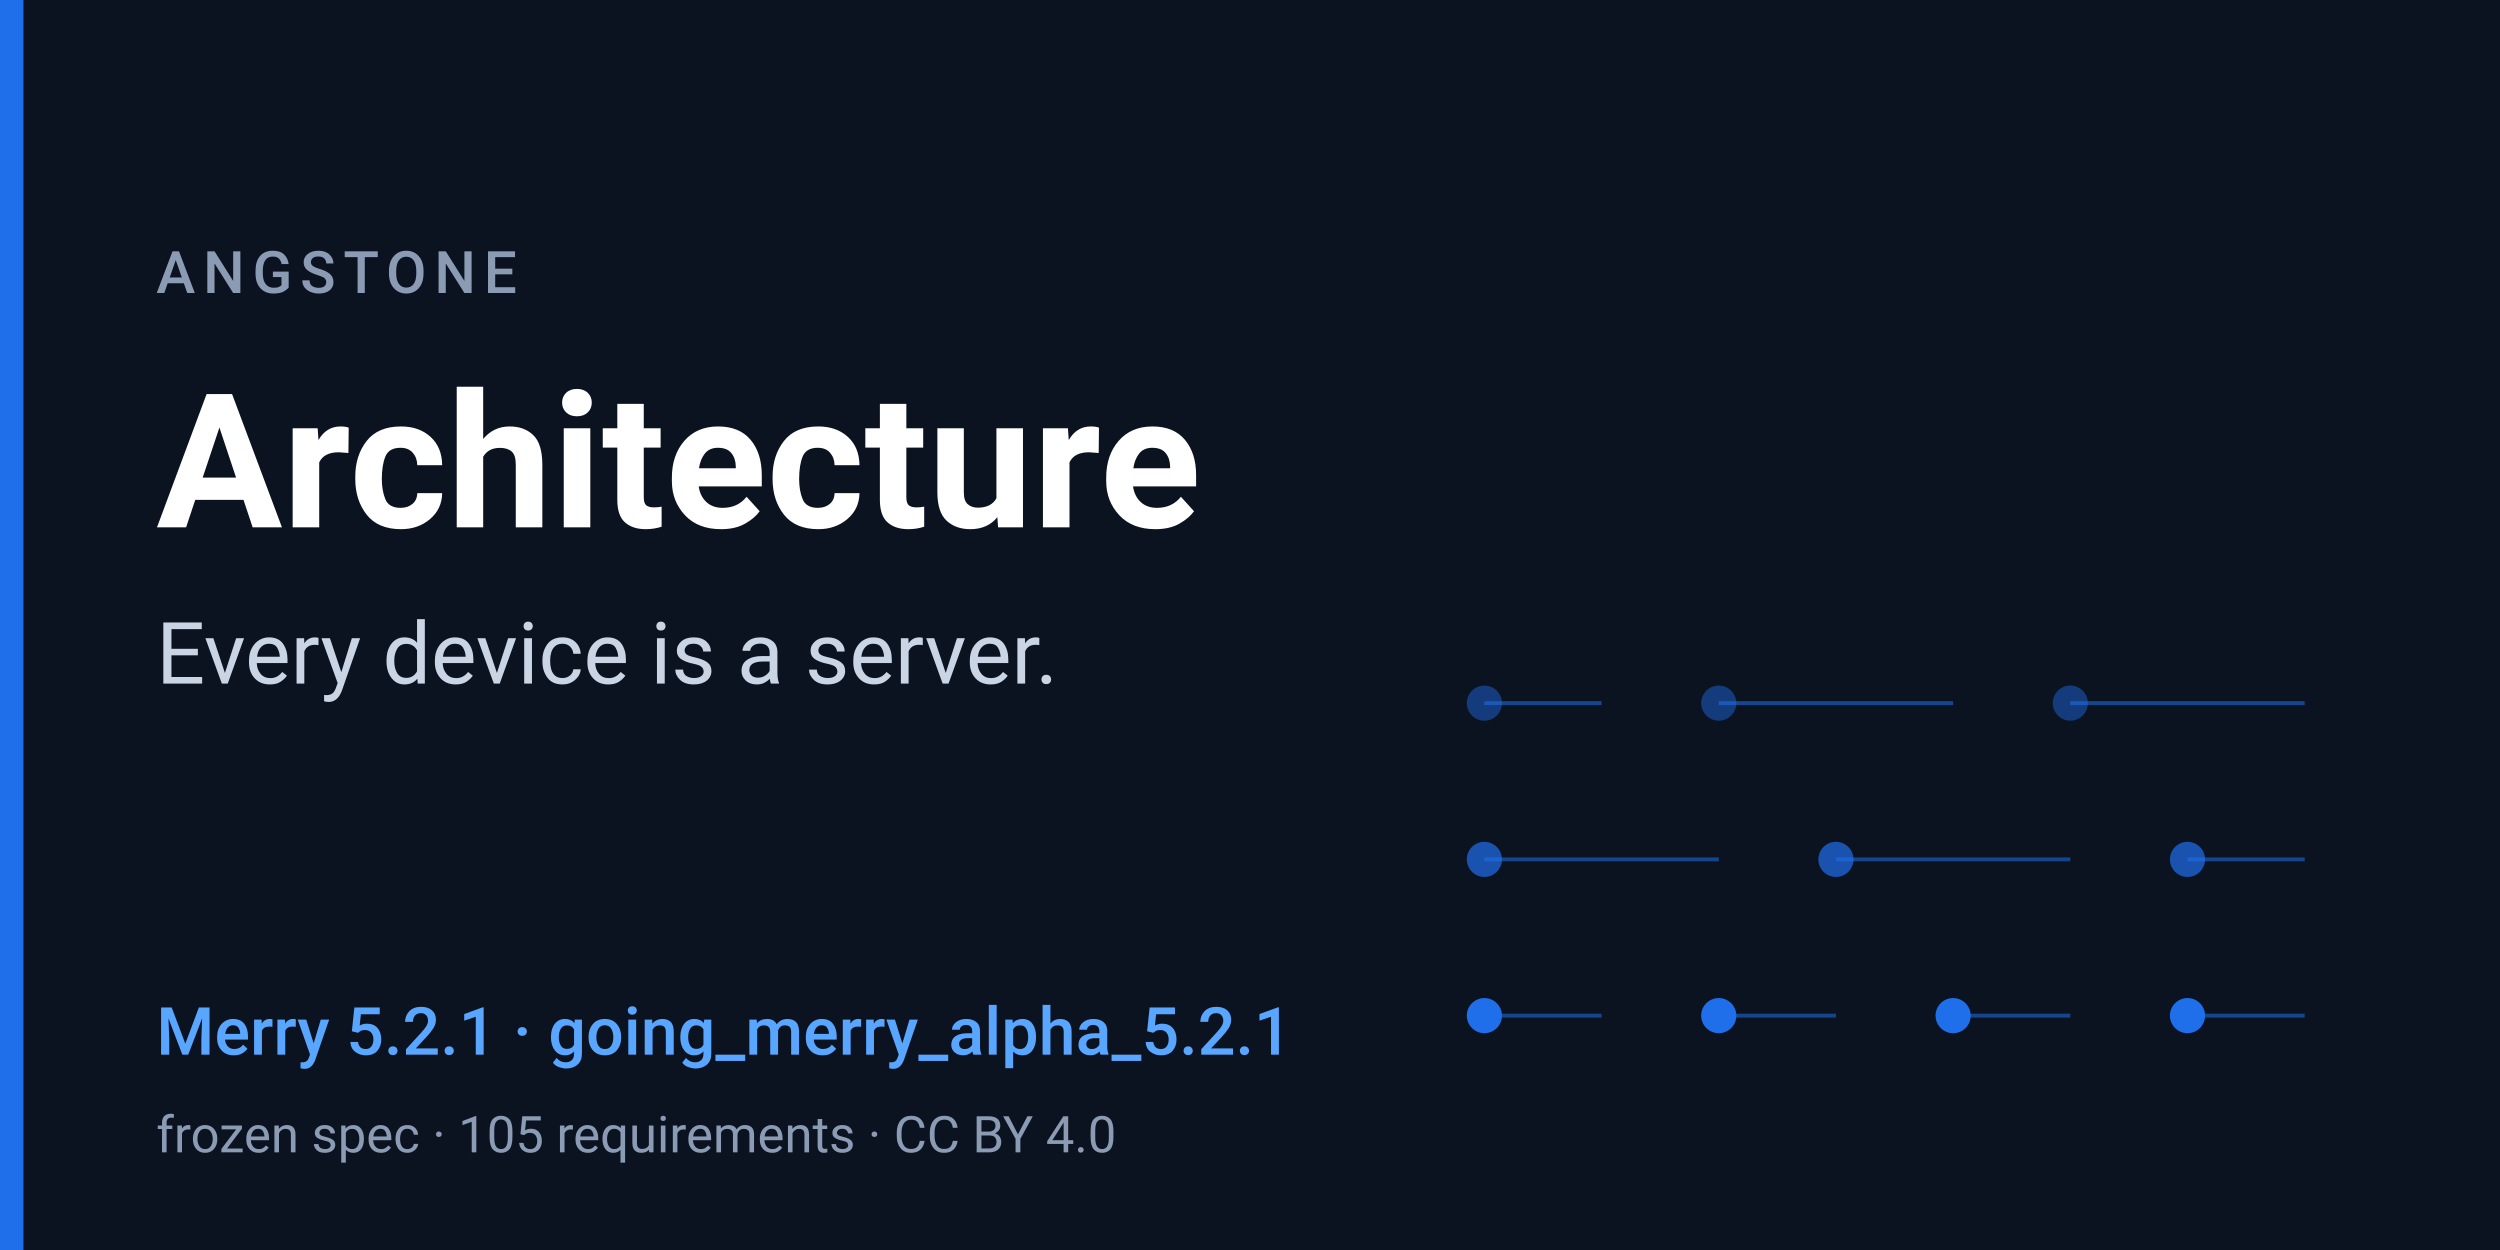
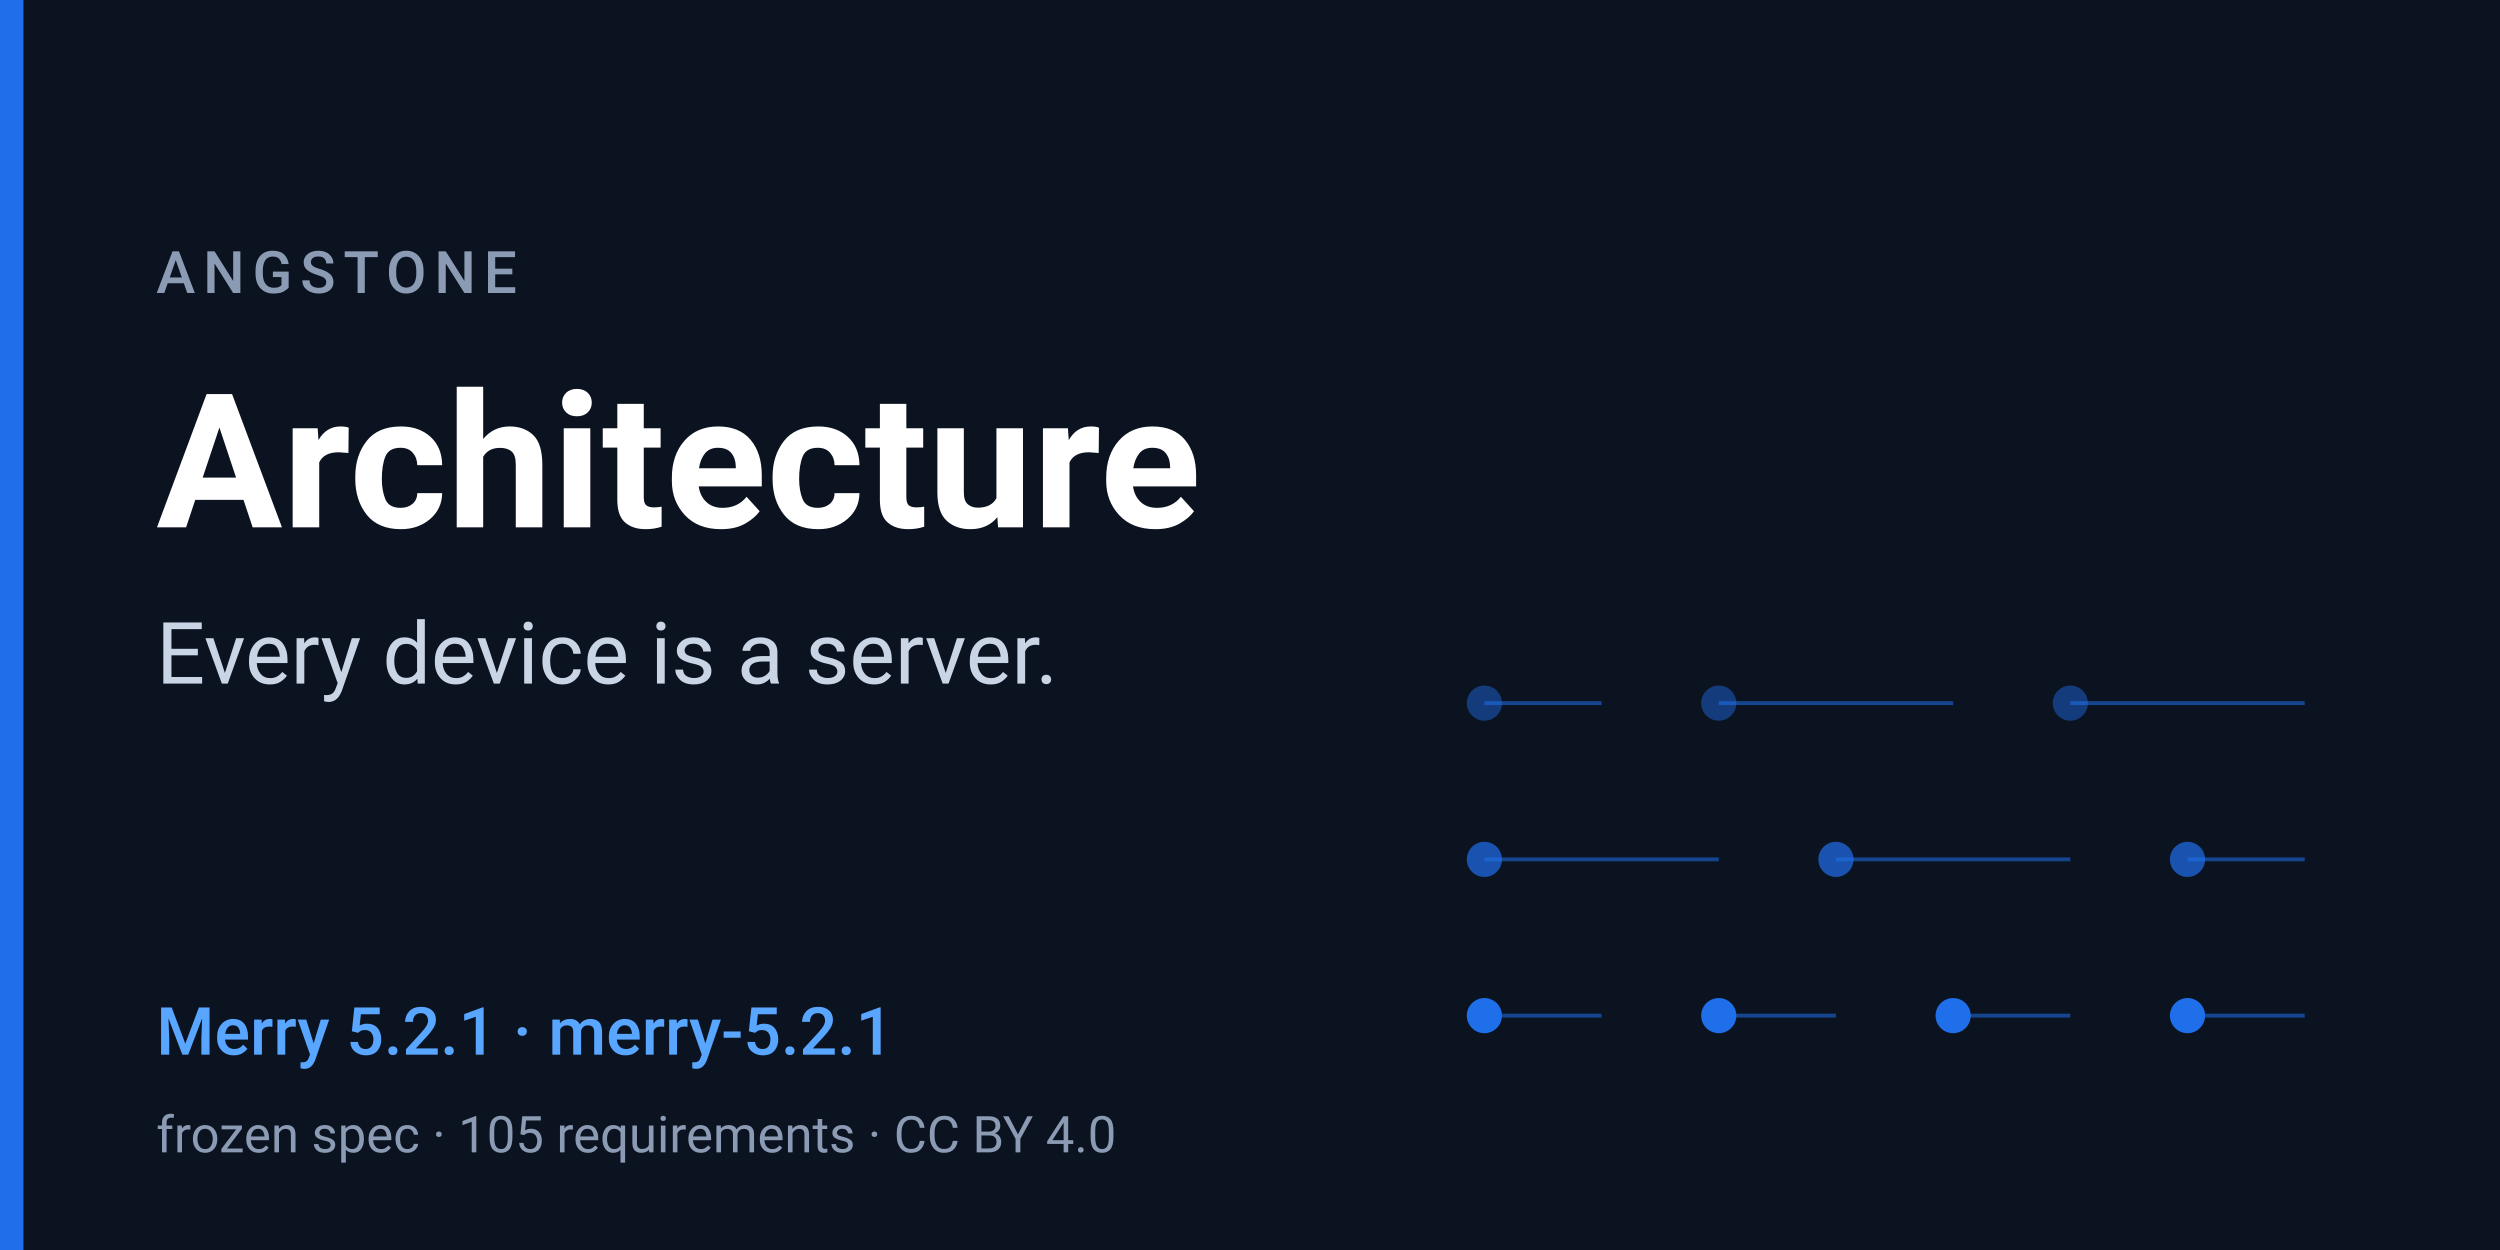
- <svg xmlns="http://www.w3.org/2000/svg" width="1280" height="640" viewBox="0 0 1280 640" role="img" aria-label="Angstone architecture, Merry 5.2.1">
+ <svg xmlns="http://www.w3.org/2000/svg" width="1280" height="640" viewBox="0 0 1280 640" role="img" aria-label="Angstone Architecture — Merry 5.2.1">
  <defs>
    <style>
      text { font-family: 'Roboto', sans-serif; text-anchor: start; }
    </style>
  </defs>
  <rect width="1280" height="640" fill="#0b1220" />
  <rect x="0" y="0" width="12" height="640" fill="#1f6feb" />
  <g stroke="#1f6feb" stroke-width="2" fill="none" opacity="0.55">
    <path d="M760 520 H820 M880 520 H940 M1000 520 H1060 M1120 520 H1180" />
    <path d="M760 440 H880 M940 440 H1060 M1120 440 H1180" />
    <path d="M760 360 H820 M880 360 H1000 M1060 360 H1180" />
  </g>
  <g fill="#1f6feb">
    <circle cx="760" cy="520" r="9" />
    <circle cx="880" cy="520" r="9" />
    <circle cx="1000" cy="520" r="9" />
    <circle cx="1120" cy="520" r="9" />
    <circle cx="760" cy="440" r="9" opacity="0.7" />
    <circle cx="940" cy="440" r="9" opacity="0.7" />
    <circle cx="1120" cy="440" r="9" opacity="0.7" />
    <circle cx="760" cy="360" r="9" opacity="0.45" />
    <circle cx="880" cy="360" r="9" opacity="0.45" />
    <circle cx="1060" cy="360" r="9" opacity="0.45" />
  </g>
  <text x="80" y="150" font-size="30" font-weight="500" fill="#8b9bb4" letter-spacing="4">ANGSTONE</text>
  <text x="80" y="270" font-size="96" font-weight="700" fill="#ffffff">Architecture</text>
  <text x="80" y="350" font-size="44" font-weight="400" fill="#c9d4e5">Every device is a server.</text>
-   <text x="80" y="540" font-size="34" font-weight="500" fill="#58a6ff">Merry 5.2.1 · going_merry_alpha_5.2.1</text>
+   <text x="80" y="540" font-size="34" font-weight="500" fill="#58a6ff">Merry 5.2.1 · merry-5.2.1</text>
  <text x="80" y="590" font-size="26" font-weight="400" fill="#8b9bb4">frozen spec · 105 requirements · CC BY 4.0</text>
</svg>
